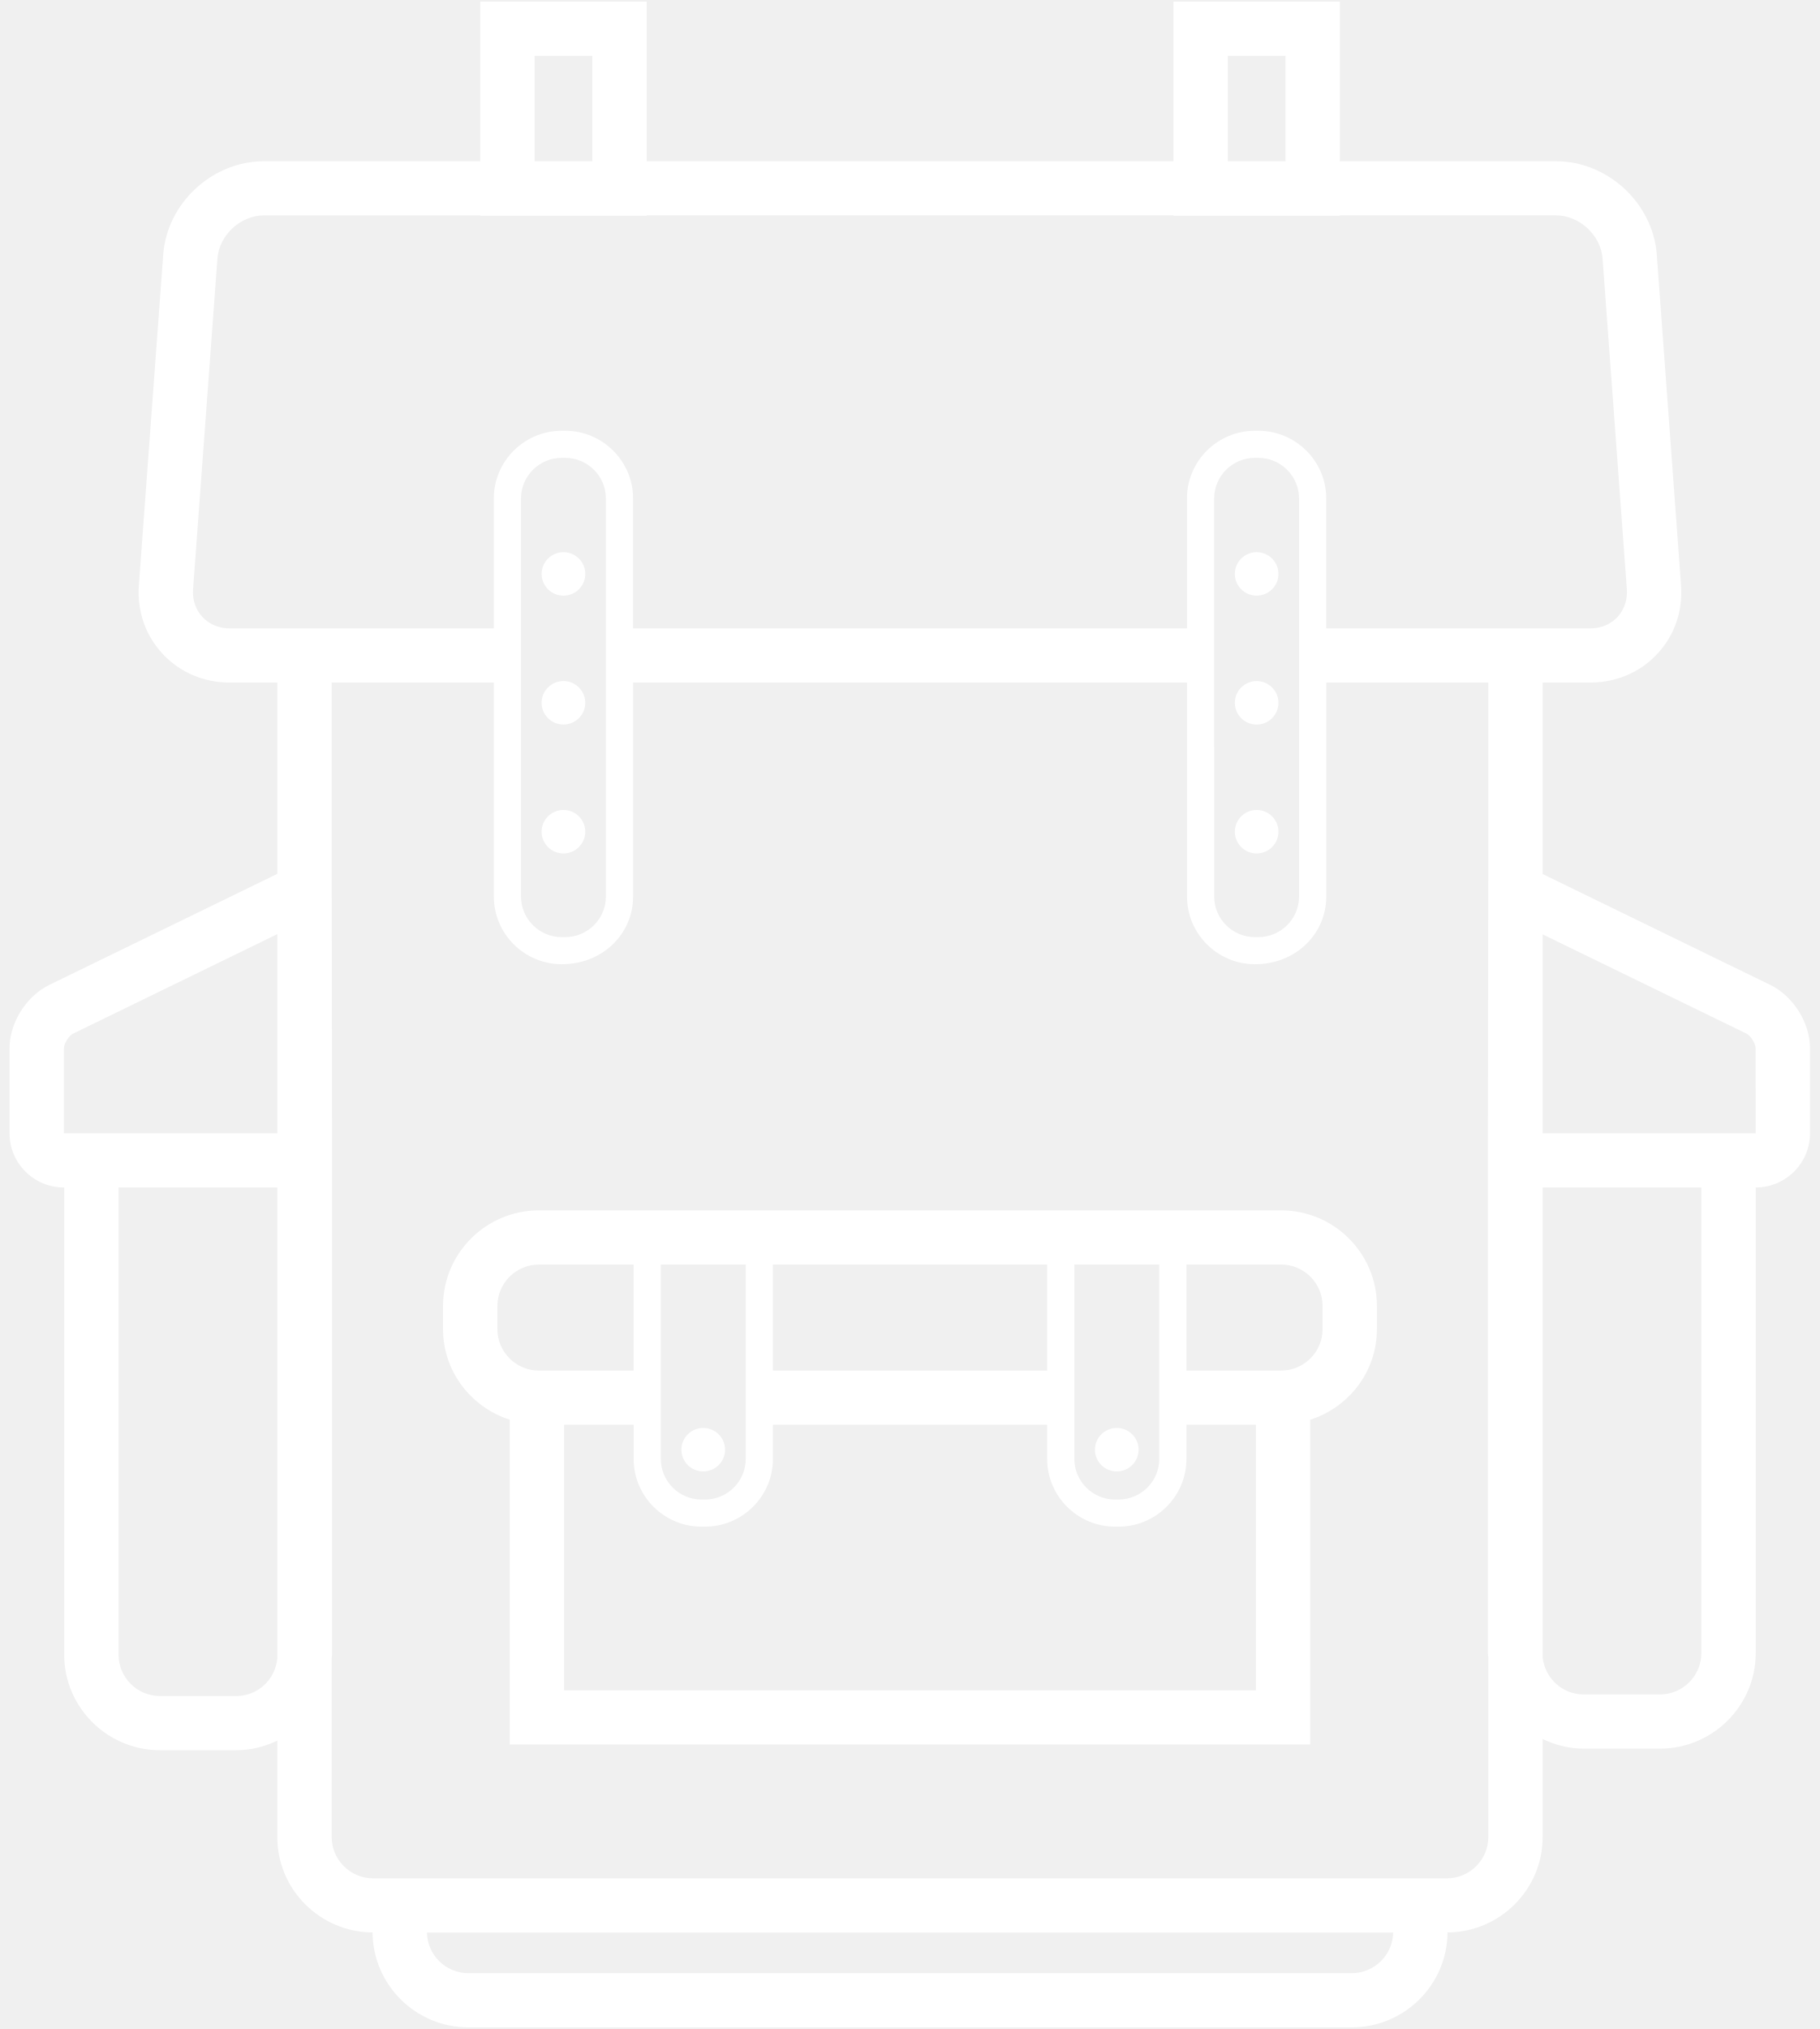
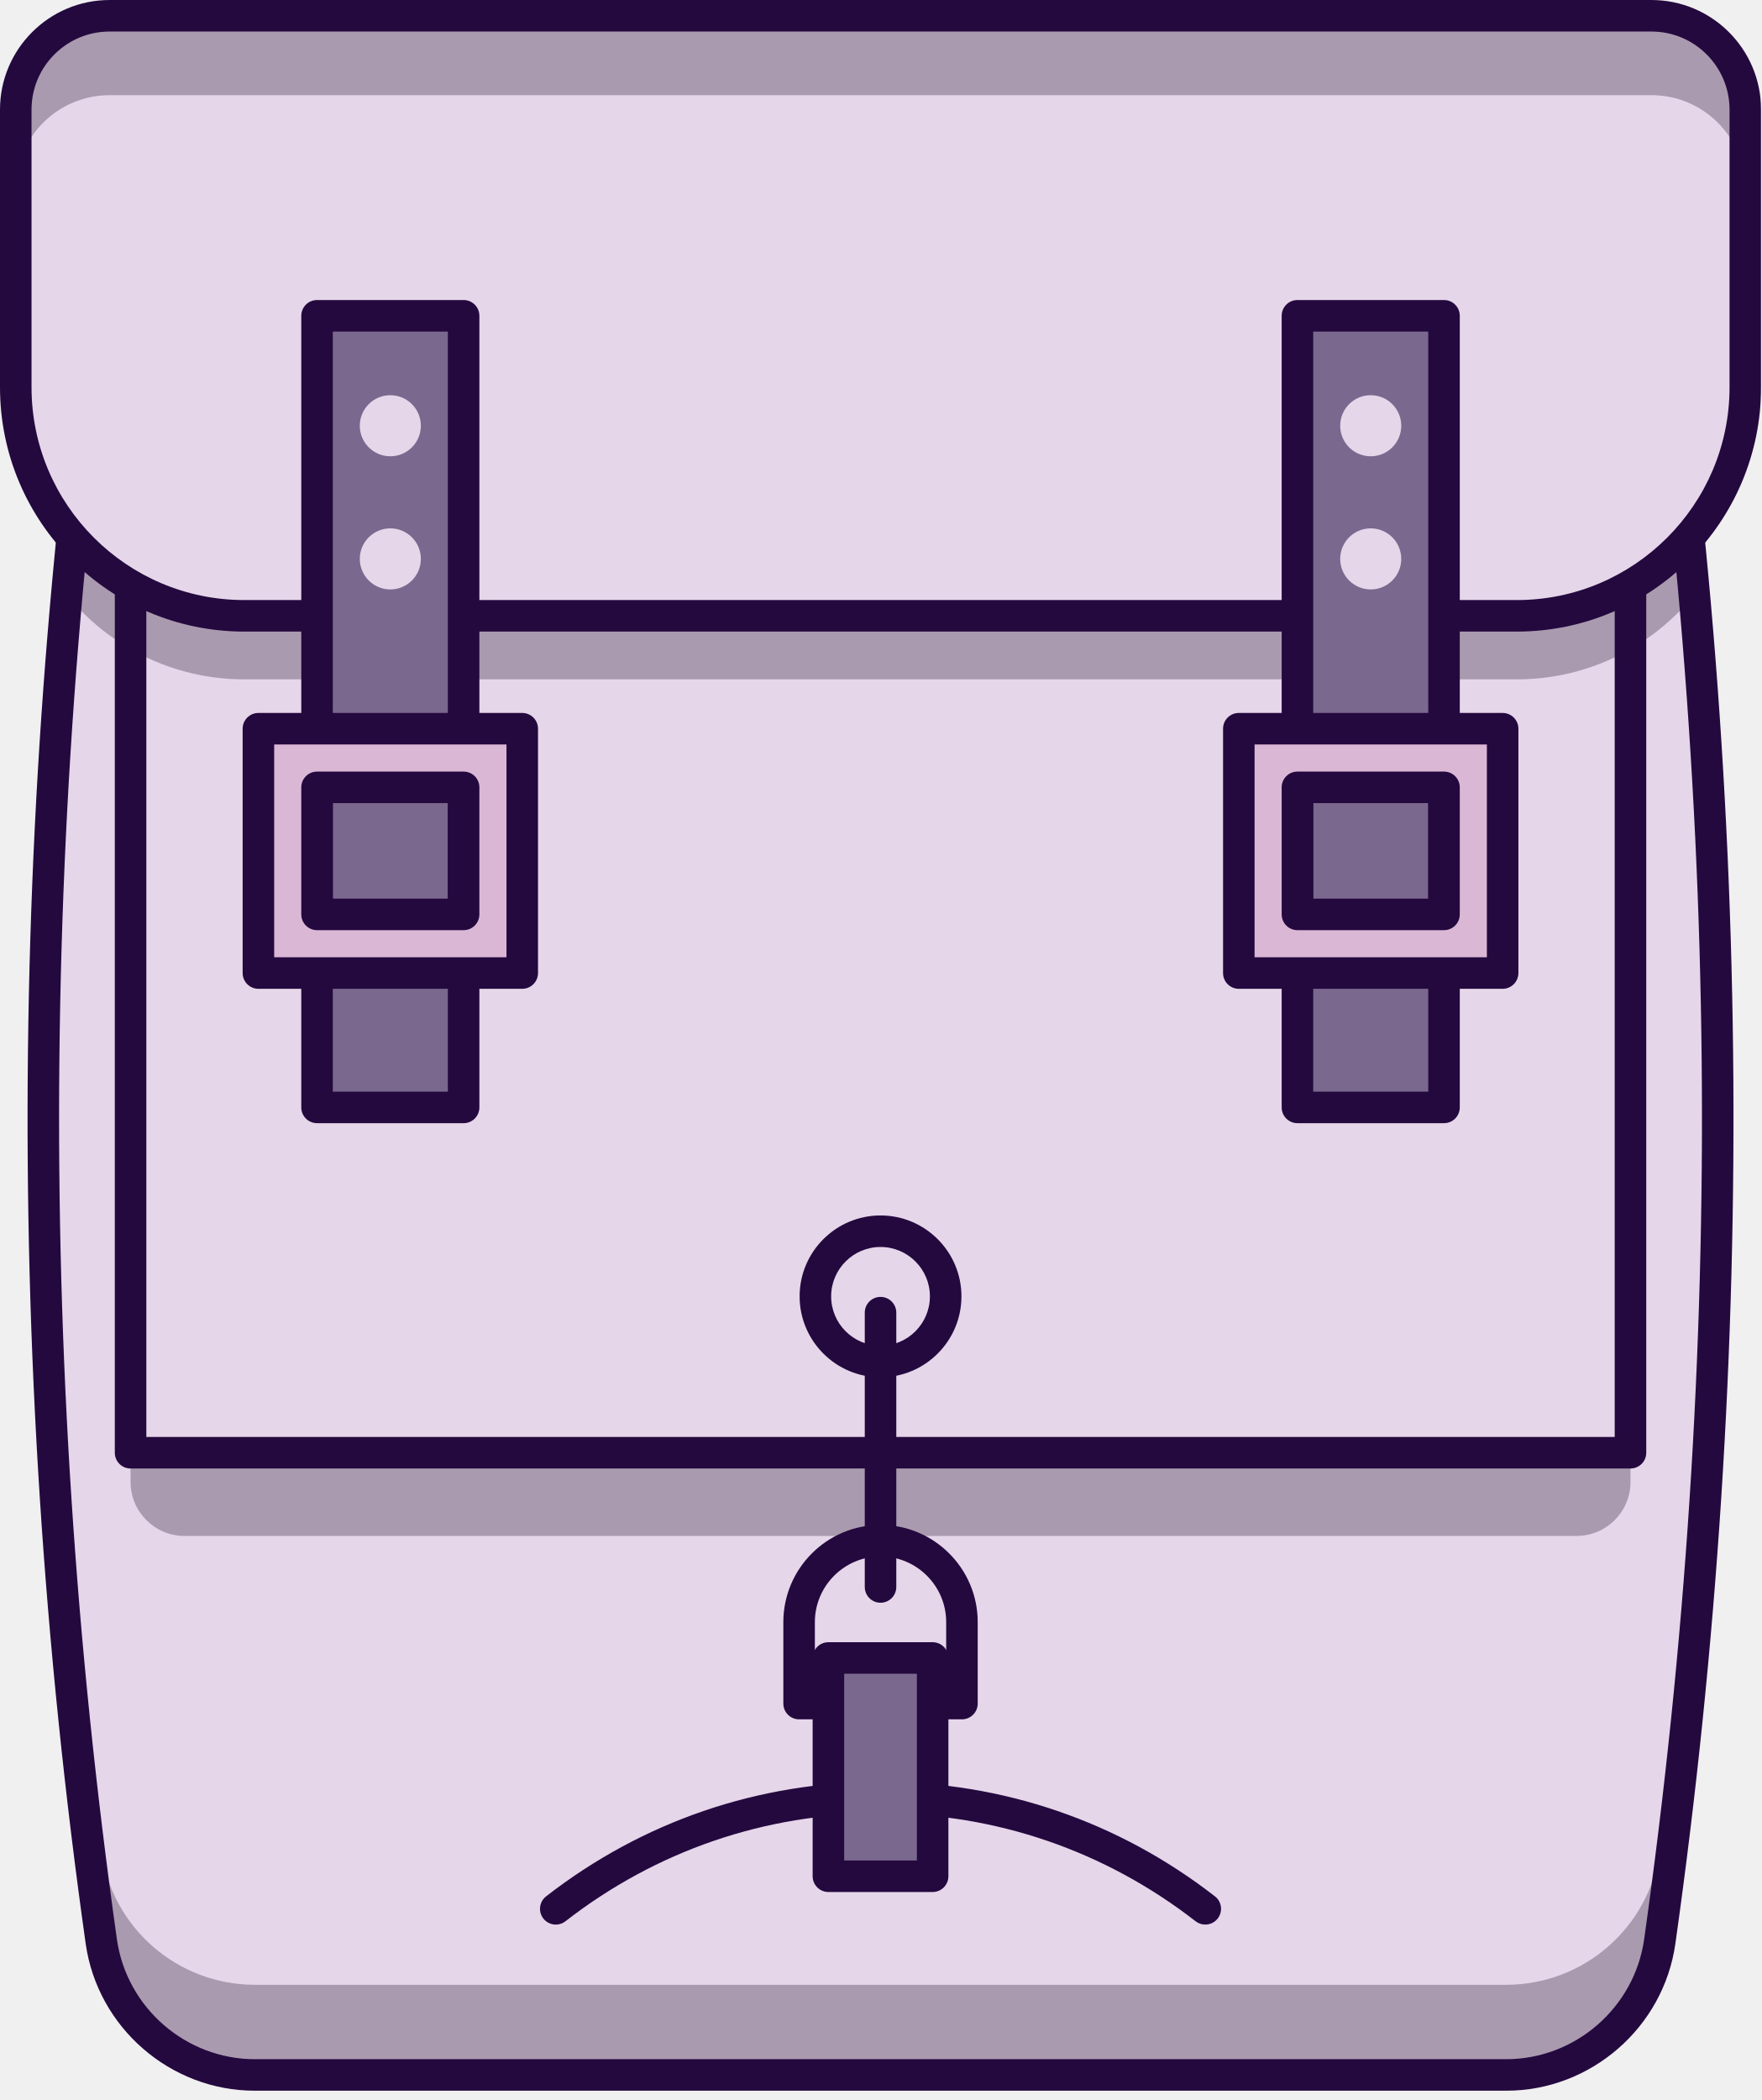
- <svg xmlns="http://www.w3.org/2000/svg" width="148px" height="165px" viewBox="0 0 148 165" version="1.1">
-   <defs />
-   <g id="iPhone-8-Copy-18" stroke="none" stroke-width="1" fill="yes" fill-rule="evenodd" transform="translate(-115, -197)">
-     <g id="noun_98792_cc" transform="translate(115, 197)" fill="#fff" fill-rule="nonzero">
-       <g id="Group">
-         <path d="M104.198,98.428 L43.837,98.428 C39.537,98.428 36.037,101.914 36.037,106.196 L36.037,108.09 C36.037,111.542 38.325,114.442 41.46,115.451 L41.46,141.862 L106.573,141.862 L106.573,115.453 C109.708,114.447 111.996,111.547 111.996,108.092 L111.996,106.198 C111.999,101.914 108.501,98.428 104.198,98.428 Z M85.177,111.456 L62.868,111.456 L62.868,102.832 L85.177,102.832 L85.177,111.456 Z M53.751,102.832 L60.657,102.832 L60.657,118.643 C60.657,120.464 59.168,121.946 57.34,121.946 L57.068,121.946 C55.24,121.946 53.751,120.464 53.751,118.643 L53.751,102.832 Z M87.388,102.832 L94.293,102.832 L94.293,118.643 C94.293,120.464 92.805,121.946 90.976,121.946 L90.704,121.946 C88.876,121.946 87.388,120.464 87.388,118.643 L87.388,102.832 Z M40.459,108.092 L40.459,106.198 C40.459,104.342 41.976,102.834 43.837,102.834 L51.538,102.834 L51.538,111.459 L43.837,111.459 C41.976,111.456 40.459,109.948 40.459,108.092 Z M45.882,137.46 L45.882,115.86 L51.54,115.86 L51.54,118.643 C51.54,121.68 54.019,124.148 57.068,124.148 L57.34,124.148 C60.389,124.148 62.868,121.68 62.868,118.643 L62.868,115.86 L85.177,115.86 L85.177,118.643 C85.177,121.68 87.655,124.148 90.704,124.148 L90.976,124.148 C94.025,124.148 96.504,121.68 96.504,118.643 L96.504,115.86 L102.153,115.86 L102.153,137.46 L45.882,137.46 Z M107.577,108.092 C107.577,109.948 106.06,111.456 104.2,111.456 L96.506,111.456 L96.506,102.832 L104.2,102.832 C106.062,102.832 107.577,104.342 107.577,106.196 L107.577,108.092 Z" id="Shape" />
-         <ellipse id="Oval" cx="57.201" cy="117.89" rx="1.775" ry="1.768" />
-         <ellipse id="Oval" cx="90.837" cy="117.89" rx="1.775" ry="1.768" />
-         <ellipse id="Oval" cx="45.829" cy="67.635" rx="1.775" ry="1.768" />
-         <ellipse id="Oval" cx="45.832" cy="46.672" rx="1.775" ry="1.768" />
-         <ellipse id="Oval" cx="45.829" cy="57.152" rx="1.775" ry="1.768" />
-         <path d="M102.213,65.867 C101.238,65.867 100.442,66.658 100.442,67.633 C100.442,68.611 101.235,69.403 102.213,69.403 C103.196,69.403 103.988,68.613 103.988,67.633 C103.986,66.66 103.196,65.867 102.213,65.867 Z" id="Shape" />
-         <path d="M102.213,44.903 C101.238,44.903 100.442,45.694 100.442,46.672 C100.442,47.649 101.235,48.437 102.213,48.437 C103.196,48.437 103.988,47.649 103.988,46.672 C103.988,45.694 103.196,44.903 102.213,44.903 Z" id="Shape" />
-         <path d="M102.213,55.386 C101.238,55.386 100.442,56.177 100.442,57.152 C100.442,58.128 101.235,58.923 102.213,58.923 C103.196,58.923 103.988,58.13 103.988,57.152 C103.986,56.177 103.196,55.386 102.213,55.386 Z" id="Shape" />
-         <path d="M143.999,80.098 L125.479,71.079 L125.479,55.505 L129.353,55.505 C131.464,55.505 133.399,54.68 134.801,53.178 C136.203,51.676 136.89,49.692 136.735,47.592 L134.761,20.701 C134.447,16.515 130.766,13.111 126.554,13.111 L108.983,13.111 L108.983,0.135 L95.449,0.135 L95.449,13.111 L52.6,13.111 L52.6,0.135 L39.061,0.135 L39.061,13.111 L21.477,13.111 C17.263,13.111 13.584,16.517 13.277,20.703 L11.296,47.592 C11.141,49.692 11.831,51.674 13.232,53.178 C14.636,54.68 16.571,55.508 18.685,55.508 L22.556,55.508 L22.556,71.064 L3.999,80.1 C2.131,81.012 0.776,83.176 0.776,85.246 L0.776,92.164 C0.776,94.593 2.759,96.568 5.198,96.568 L5.222,96.568 L5.222,134.563 C5.222,138.845 8.722,142.329 13.022,142.329 L19.211,142.329 C20.414,142.329 21.539,142.034 22.556,141.549 L22.556,149.39 C22.556,153.655 26.025,157.121 30.304,157.149 C30.332,161.41 33.817,164.867 38.102,164.867 L109.947,164.867 C114.232,164.867 117.714,161.41 117.741,157.149 C122.014,157.116 125.479,153.653 125.479,149.39 L125.479,141.421 C126.496,141.906 127.622,142.201 128.822,142.201 L135.011,142.201 C139.311,142.201 142.809,138.715 142.809,134.433 L142.809,96.568 C145.246,96.563 147.224,94.59 147.224,92.164 L147.224,85.246 C147.224,83.176 145.869,81.012 143.999,80.098 Z M142.053,84.052 C142.396,84.22 142.802,84.867 142.802,85.246 L142.807,92.164 L125.479,92.164 L125.479,75.983 L142.053,84.052 Z M99.871,4.539 L104.561,4.539 L104.561,13.111 L99.871,13.111 L99.871,4.539 Z M43.484,4.539 L48.178,4.539 L48.178,13.111 L43.484,13.111 L43.484,4.539 Z M16.469,50.179 C15.914,49.582 15.642,48.779 15.704,47.913 L17.685,21.024 C17.825,19.122 19.563,17.515 21.477,17.515 L39.061,17.515 L39.061,17.545 L52.6,17.545 L52.6,17.512 L95.449,17.512 L95.449,17.545 L108.983,17.545 L108.983,17.512 L126.554,17.512 C128.468,17.512 130.208,19.122 130.352,21.022 L132.327,47.911 C132.389,48.779 132.117,49.582 131.562,50.179 C131.007,50.774 130.222,51.102 129.353,51.102 L107.875,51.102 L107.875,40.535 C107.875,37.501 105.396,35.03 102.347,35.03 L102.076,35.03 C99.027,35.03 96.548,37.501 96.548,40.535 L96.548,51.102 L51.494,51.102 L51.494,40.535 C51.494,37.501 49.015,35.03 45.967,35.03 L45.695,35.03 C42.646,35.03 40.167,37.501 40.167,40.535 L40.167,51.102 L18.683,51.102 C17.814,51.102 17.026,50.774 16.469,50.179 Z M105.666,72.907 C105.666,74.727 104.178,76.209 102.35,76.209 L102.078,76.209 C100.249,76.209 98.761,74.727 98.761,72.907 L98.759,40.535 C98.759,38.714 100.247,37.232 102.076,37.232 L102.347,37.232 C104.176,37.232 105.664,38.714 105.664,40.535 L105.666,72.907 Z M49.283,40.535 L49.283,72.907 C49.283,74.727 47.795,76.209 45.967,76.209 L45.695,76.209 C43.866,76.209 42.378,74.727 42.378,72.907 L42.378,40.535 C42.378,38.714 43.866,37.232 45.695,37.232 L45.967,37.232 C47.795,37.232 49.283,38.714 49.283,40.535 Z M5.198,85.246 C5.198,84.867 5.604,84.22 5.945,84.055 L22.556,75.965 L22.556,92.164 L5.198,92.164 L5.198,85.246 Z M19.211,137.925 L13.022,137.925 C11.158,137.925 9.644,136.414 9.644,134.563 L9.644,96.568 L22.556,96.568 L22.556,134.86 C22.401,136.573 20.971,137.925 19.211,137.925 Z M109.947,160.461 L38.102,160.461 C36.258,160.461 34.757,158.981 34.728,157.154 L113.319,157.154 C113.288,158.981 111.789,160.461 109.947,160.461 Z M117.681,152.75 L30.359,152.75 C28.495,152.75 26.978,151.239 26.978,149.388 L26.978,134.858 C26.983,134.759 27.009,134.662 27.009,134.56 L27.009,93.978 L26.978,68.91 L26.978,55.505 L40.169,55.505 L40.169,72.907 C40.169,75.941 42.648,78.411 45.697,78.411 C49.018,78.411 51.496,75.941 51.496,72.907 L51.496,55.505 L96.55,55.505 L96.552,72.907 C96.552,75.941 99.031,78.411 102.08,78.411 C105.401,78.411 107.879,75.941 107.879,72.907 L107.877,55.505 L121.059,55.505 L121.059,68.926 L121.024,94.271 L121.024,96.565 L121.024,134.428 C121.024,134.545 121.055,134.655 121.059,134.767 L121.059,149.386 C121.057,151.242 119.543,152.75 117.681,152.75 Z M135.011,137.795 L128.822,137.795 C127.078,137.795 125.654,136.465 125.479,134.77 L125.479,96.568 L138.387,96.568 L138.387,134.431 C138.387,136.287 136.873,137.795 135.011,137.795 Z" id="Shape" />
-       </g>
+ <svg xmlns="http://www.w3.org/2000/svg" xmlns:xlink="http://www.w3.org/1999/xlink" width="151px" height="180px" viewBox="0 0 151 180" version="1.1">
+   <defs>
+     <polygon id="path-1" points="0 179.205 150.975 179.205 150.975 0 0 0" />
+   </defs>
+   <g id="iPhone-8-Copy-18" stroke="none" stroke-width="1" fill="none" fill-rule="evenodd" transform="translate(-112, -197)">
+     <g id="Page-1" transform="translate(112, 197)">
+       <path d="M10.437,13.926 C2.116,64.351 1.531,115.839 8.684,166.413 C9.612,172.974 15.223,177.854 21.848,177.854 L129.126,177.854 C135.752,177.854 141.363,172.974 142.291,166.413 C149.444,115.839 148.859,64.351 140.538,13.926 L10.437,13.926 Z" id="Fill-1" fill="#E5D6E9" />
+       <path d="M142.291,158.685 C141.363,165.246 135.752,170.125 129.126,170.125 L21.849,170.125 C15.223,170.125 9.611,165.246 8.684,158.685 C5.571,136.673 3.925,114.49 3.743,92.293 C3.567,117.066 5.21,141.846 8.684,166.413 C9.611,172.974 15.223,177.853 21.849,177.853 L129.126,177.853 C135.752,177.853 141.363,172.974 142.291,166.413 C145.766,141.846 147.409,117.066 147.232,92.293 C147.05,114.49 145.404,136.673 142.291,158.685" id="Fill-3" fill="#AA9AAF" />
+       <mask id="mask-2" fill="white">
+         <use xlink:href="#path-1" />
+       </mask>
+       <g id="Clip-6" />
+       <polygon id="Fill-5" fill="#DCB08C" mask="url(#mask-2)" points="11.194 124.52 139.781 124.52 139.781 18.272 11.194 18.272" />
+       <path d="M135.153,131.653 L15.822,131.653 C13.266,131.653 11.194,129.582 11.194,127.025 L11.194,30.033 C11.194,27.477 13.266,25.405 15.822,25.405 L135.153,25.405 C137.709,25.405 139.781,27.477 139.781,30.033 L139.781,127.025 C139.781,129.582 137.709,131.653 135.153,131.653" id="Fill-7" fill="#AA9AAF" mask="url(#mask-2)" />
+       <polygon id="Fill-8" fill="#E5D6E9" mask="url(#mask-2)" points="11.194 124.52 139.781 124.52 139.781 18.272 11.194 18.272" />
+       <path d="M20.94,58.23 L130.035,58.23 C136.173,58.23 141.651,55.404 145.243,50.984 C144.133,38.588 142.568,26.225 140.538,13.926 L10.437,13.926 C8.408,26.225 6.841,38.588 5.733,50.984 C9.324,55.404 14.801,58.23 20.94,58.23" id="Fill-9" fill="#AA9AAF" mask="url(#mask-2)" />
+       <path d="M11.585,15.277 C3.451,65.267 2.925,116.048 10.023,166.224 C10.851,172.084 15.935,176.503 21.849,176.503 L129.126,176.503 C135.04,176.503 140.125,172.084 140.952,166.224 C148.049,116.048 147.523,65.267 139.391,15.277 L11.585,15.277 Z M129.126,179.205 L21.849,179.205 C14.598,179.205 8.363,173.787 7.346,166.603 C0.158,115.775 0.75,64.333 9.104,13.706 C9.211,13.053 9.775,12.575 10.438,12.575 L140.537,12.575 C141.198,12.575 141.763,13.053 141.87,13.706 C150.226,64.333 150.816,115.775 143.629,166.603 C142.613,173.787 136.377,179.205 129.126,179.205 Z" id="Fill-10" fill="#24093F" mask="url(#mask-2)" />
+       <path d="M12.545,123.169 L138.429,123.169 L138.429,19.624 L12.545,19.624 L12.545,123.169 Z M139.781,125.872 L11.194,125.872 C10.448,125.872 9.843,125.267 9.843,124.52 L9.843,18.272 C9.843,17.526 10.448,16.921 11.194,16.921 L139.781,16.921 C140.527,16.921 141.132,17.526 141.132,18.272 L141.132,124.52 C141.132,125.267 140.527,125.872 139.781,125.872 Z" id="Fill-11" fill="#24093F" mask="url(#mask-2)" />
+       <path d="M1.351,9.393 L1.351,33.196 C1.351,44.015 10.122,52.785 20.94,52.785 L130.035,52.785 C140.853,52.785 149.623,44.015 149.623,33.196 L149.623,9.393 C149.623,4.952 146.023,1.351 141.582,1.351 L9.393,1.351 C4.952,1.351 1.351,4.952 1.351,9.393" id="Fill-12" fill="#E5D6E9" mask="url(#mask-2)" />
+       <path d="M141.583,1.351 L9.393,1.351 C4.952,1.351 1.351,4.952 1.351,9.393 L1.351,16.2 C1.351,11.758 4.952,8.158 9.393,8.158 L141.583,8.158 C146.023,8.158 149.624,11.758 149.624,16.2 L149.624,9.393 C149.624,4.952 146.023,1.351 141.583,1.351" id="Fill-13" fill="#AA9AAF" mask="url(#mask-2)" />
+       <path d="M9.393,2.703 C5.704,2.703 2.703,5.704 2.703,9.393 L2.703,33.196 C2.703,43.253 10.883,51.434 20.94,51.434 L130.035,51.434 C140.091,51.434 148.273,43.253 148.273,33.196 L148.273,9.393 C148.273,5.704 145.271,2.703 141.582,2.703 L9.393,2.703 Z M130.035,54.136 L20.94,54.136 C9.394,54.136 0,44.743 0,33.196 L0,9.393 C0,4.214 4.213,0.001 9.393,0.001 L141.582,0.001 C146.761,0.001 150.975,4.214 150.975,9.393 L150.975,33.196 C150.975,44.743 141.581,54.136 130.035,54.136 Z" id="Fill-14" fill="#24093F" mask="url(#mask-2)" />
+       <polygon id="Fill-15" fill="#7A688E" mask="url(#mask-2)" points="111.229 94.922 123.794 94.922 123.794 27.068 111.229 27.068" />
+       <path d="M112.581,93.57 L122.444,93.57 L122.444,28.419 L112.581,28.419 L112.581,93.57 Z M123.794,96.272 L111.229,96.272 C110.483,96.272 109.878,95.668 109.878,94.922 L109.878,27.068 C109.878,26.322 110.483,25.717 111.229,25.717 L123.794,25.717 C124.541,25.717 125.146,26.322 125.146,27.068 L125.146,94.922 C125.146,95.668 124.541,96.272 123.794,96.272 Z" id="Fill-16" fill="#24093F" mask="url(#mask-2)" />
+       <path d="M111.229,78.377 L123.794,78.377 L123.794,67.487 L111.229,67.487 L111.229,78.377 Z M106.203,83.403 L128.821,83.403 L128.821,62.461 L106.203,62.461 L106.203,83.403 Z" id="Fill-17" fill="#DBB7D6" mask="url(#mask-2)" />
+       <path d="M112.581,77.026 L122.444,77.026 L122.444,68.838 L112.581,68.838 L112.581,77.026 Z M123.794,79.728 L111.229,79.728 C110.483,79.728 109.878,79.124 109.878,78.377 L109.878,67.487 C109.878,66.741 110.483,66.136 111.229,66.136 L123.794,66.136 C124.541,66.136 125.146,66.741 125.146,67.487 L125.146,78.377 C125.146,79.124 124.541,79.728 123.794,79.728 Z M107.554,82.053 L127.47,82.053 L127.47,63.812 L107.554,63.812 L107.554,82.053 Z M128.821,84.755 L106.203,84.755 C105.457,84.755 104.852,84.149 104.852,83.403 L104.852,62.461 C104.852,61.715 105.457,61.11 106.203,61.11 L128.821,61.11 C129.567,61.11 130.172,61.715 130.172,62.461 L130.172,83.403 C130.172,84.149 129.567,84.755 128.821,84.755 Z" id="Fill-18" fill="#24093F" mask="url(#mask-2)" />
+       <path d="M117.512,33.874 C116.066,33.874 114.894,35.047 114.894,36.492 C114.894,37.938 116.066,39.111 117.512,39.111 C118.957,39.111 120.129,37.938 120.129,36.492 C120.129,35.047 118.957,33.874 117.512,33.874" id="Fill-19" fill="#E5D6E9" mask="url(#mask-2)" />
+       <path d="M117.512,45.288 C116.066,45.288 114.894,46.46 114.894,47.906 C114.894,49.351 116.066,50.524 117.512,50.524 C118.957,50.524 120.129,49.351 120.129,47.906 C120.129,46.46 118.957,45.288 117.512,45.288" id="Fill-20" fill="#E5D6E9" mask="url(#mask-2)" />
+       <polygon id="Fill-21" fill="#7A688E" mask="url(#mask-2)" points="27.18 94.922 39.745 94.922 39.745 27.068 27.18 27.068" />
+       <path d="M28.531,93.57 L38.394,93.57 L38.394,28.419 L28.531,28.419 L28.531,93.57 Z M39.746,96.272 L27.18,96.272 C26.434,96.272 25.829,95.668 25.829,94.922 L25.829,27.068 C25.829,26.322 26.434,25.717 27.18,25.717 L39.746,25.717 C40.492,25.717 41.097,26.322 41.097,27.068 L41.097,94.922 C41.097,95.668 40.492,96.272 39.746,96.272 Z" id="Fill-22" fill="#24093F" mask="url(#mask-2)" />
+       <path d="M27.181,78.377 L39.746,78.377 L39.746,67.487 L27.181,67.487 L27.181,78.377 Z M22.154,83.403 L44.772,83.403 L44.772,62.461 L22.154,62.461 L22.154,83.403 Z" id="Fill-23" fill="#DBB7D6" mask="url(#mask-2)" />
+       <path d="M28.531,77.026 L38.394,77.026 L38.394,68.838 L28.531,68.838 L28.531,77.026 Z M39.746,79.728 L27.18,79.728 C26.434,79.728 25.829,79.124 25.829,78.377 L25.829,67.487 C25.829,66.741 26.434,66.136 27.18,66.136 L39.746,66.136 C40.492,66.136 41.097,66.741 41.097,67.487 L41.097,78.377 C41.097,79.124 40.492,79.728 39.746,79.728 Z M23.505,82.053 L43.42,82.053 L43.42,63.812 L23.505,63.812 L23.505,82.053 Z M44.772,84.755 L22.154,84.755 C21.408,84.755 20.802,84.149 20.802,83.403 L20.802,62.461 C20.802,61.715 21.408,61.11 22.154,61.11 L44.772,61.11 C45.518,61.11 46.123,61.715 46.123,62.461 L46.123,83.403 C46.123,84.149 45.518,84.755 44.772,84.755 Z" id="Fill-24" fill="#24093F" mask="url(#mask-2)" />
+       <path d="M33.463,33.874 C32.017,33.874 30.845,35.047 30.845,36.492 C30.845,37.938 32.017,39.111 33.463,39.111 C34.908,39.111 36.08,37.938 36.08,36.492 C36.08,35.047 34.908,33.874 33.463,33.874" id="Fill-25" fill="#E5D6E9" mask="url(#mask-2)" />
+       <path d="M33.463,45.288 C32.017,45.288 30.845,46.46 30.845,47.906 C30.845,49.351 32.017,50.524 33.463,50.524 C34.908,50.524 36.08,49.351 36.08,47.906 C36.08,46.46 34.908,45.288 33.463,45.288" id="Fill-26" fill="#E5D6E9" mask="url(#mask-2)" />
+       <path d="M75.488,106.884 C73.153,106.884 71.254,108.783 71.254,111.117 C71.254,113.451 73.153,115.351 75.488,115.351 C77.822,115.351 79.721,113.451 79.721,111.117 C79.721,108.783 77.822,106.884 75.488,106.884 M75.488,118.053 C71.663,118.053 68.551,114.942 68.551,111.117 C68.551,107.293 71.663,104.182 75.488,104.182 C79.312,104.182 82.424,107.293 82.424,111.117 C82.424,114.942 79.312,118.053 75.488,118.053" id="Fill-27" fill="#24093F" mask="url(#mask-2)" />
+       <path d="M69.858,144.67 L81.117,144.67 L81.117,139.041 C81.117,135.937 78.591,133.411 75.488,133.411 C72.383,133.411 69.858,135.937 69.858,139.041 L69.858,144.67 Z M82.468,147.372 L68.506,147.372 C67.76,147.372 67.156,146.768 67.156,146.022 L67.156,139.041 C67.156,134.446 70.893,130.708 75.488,130.708 C80.082,130.708 83.819,134.446 83.819,139.041 L83.819,146.022 C83.819,146.768 83.214,147.372 82.468,147.372 Z" id="Fill-28" fill="#24093F" mask="url(#mask-2)" />
+       <path d="M103.328,164.964 C103.038,164.964 102.746,164.871 102.499,164.68 C94.712,158.627 85.371,155.428 75.488,155.428 C65.604,155.428 56.264,158.627 48.476,164.68 C47.887,165.138 47.038,165.031 46.58,164.443 C46.122,163.853 46.228,163.004 46.817,162.546 C55.084,156.121 64.998,152.726 75.488,152.726 C85.977,152.726 95.891,156.121 104.158,162.546 C104.747,163.004 104.853,163.853 104.395,164.443 C104.129,164.785 103.73,164.964 103.328,164.964" id="Fill-29" fill="#24093F" mask="url(#mask-2)" />
+       <polygon id="Fill-30" fill="#7A688E" mask="url(#mask-2)" points="71.02 160.82 79.956 160.82 79.956 142.112 71.02 142.112" />
+       <path d="M72.371,159.47 L78.604,159.47 L78.604,143.463 L72.371,143.463 L72.371,159.47 Z M79.956,162.172 L71.02,162.172 C70.274,162.172 69.668,161.566 69.668,160.82 L69.668,142.112 C69.668,141.366 70.274,140.761 71.02,140.761 L79.956,140.761 C80.702,140.761 81.306,141.366 81.306,142.112 L81.306,160.82 C81.306,161.566 80.702,162.172 79.956,162.172 Z" id="Fill-31" fill="#24093F" mask="url(#mask-2)" />
+       <path d="M75.488,137.377 C74.742,137.377 74.136,136.772 74.136,136.025 L74.136,112.514 C74.136,111.768 74.742,111.162 75.488,111.162 C76.234,111.162 76.839,111.768 76.839,112.514 L76.839,136.025 C76.839,136.772 76.234,137.377 75.488,137.377" id="Fill-32" fill="#24093F" mask="url(#mask-2)" />
    </g>
  </g>
</svg>
